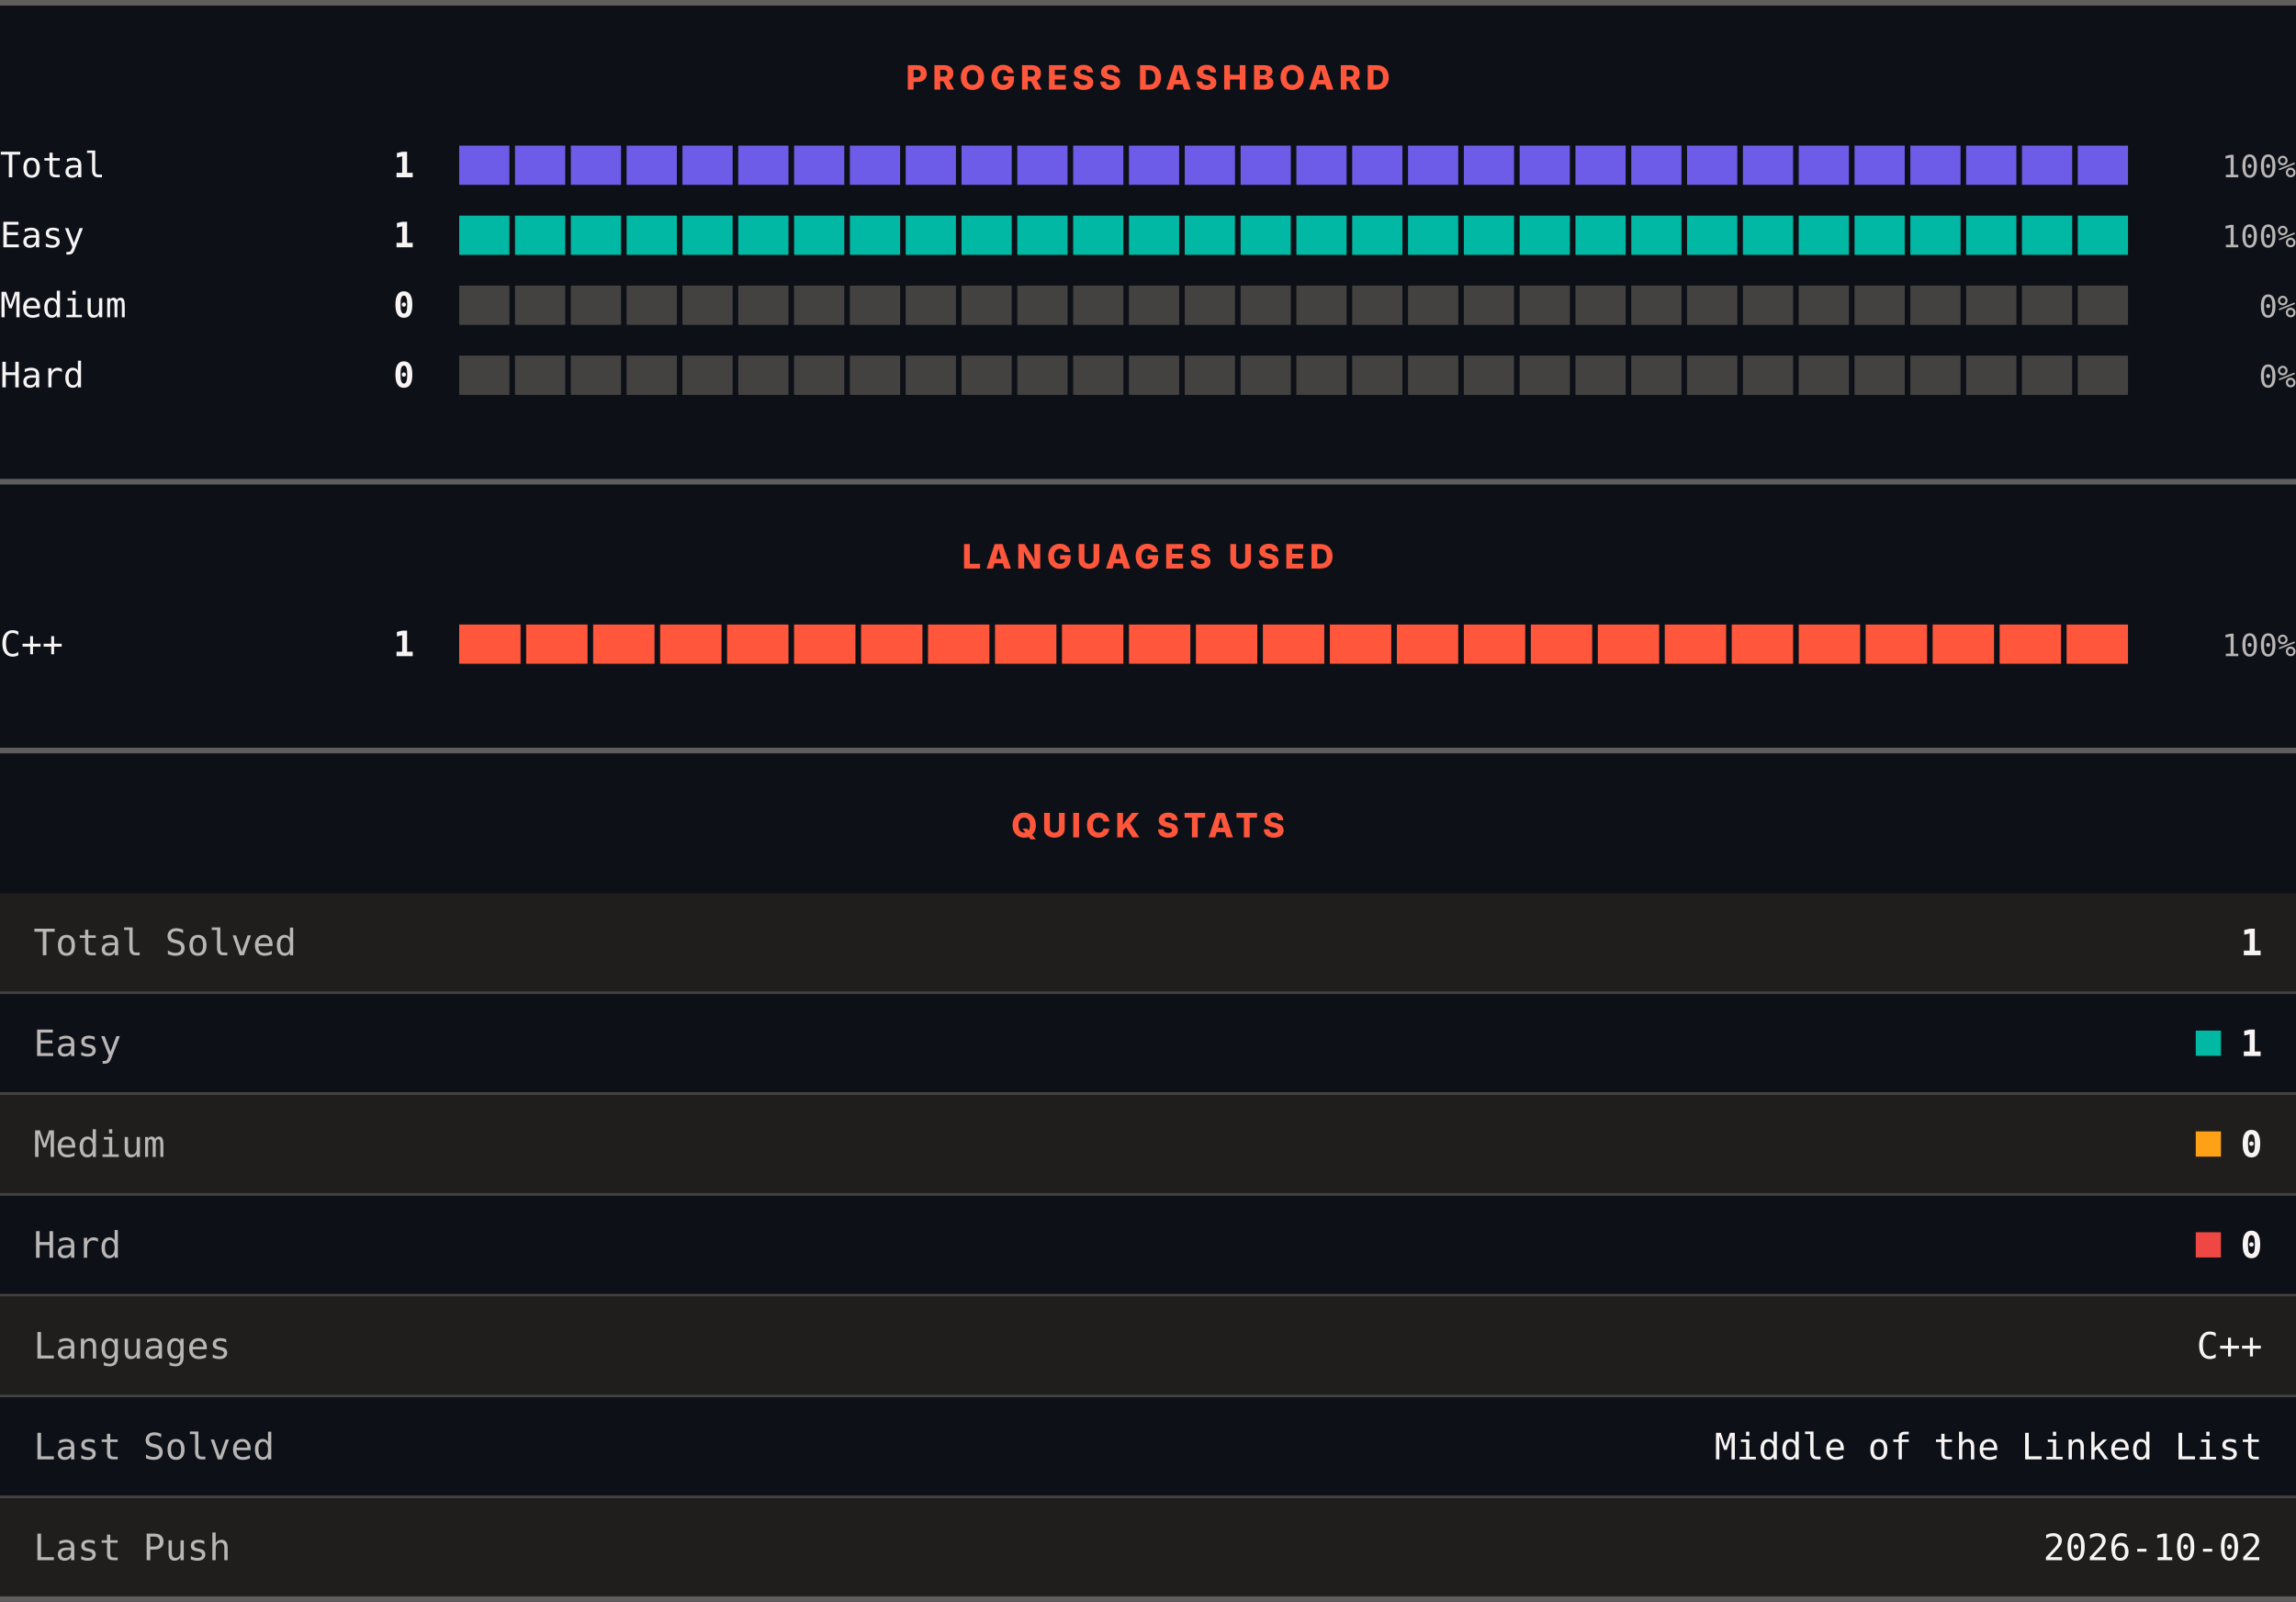
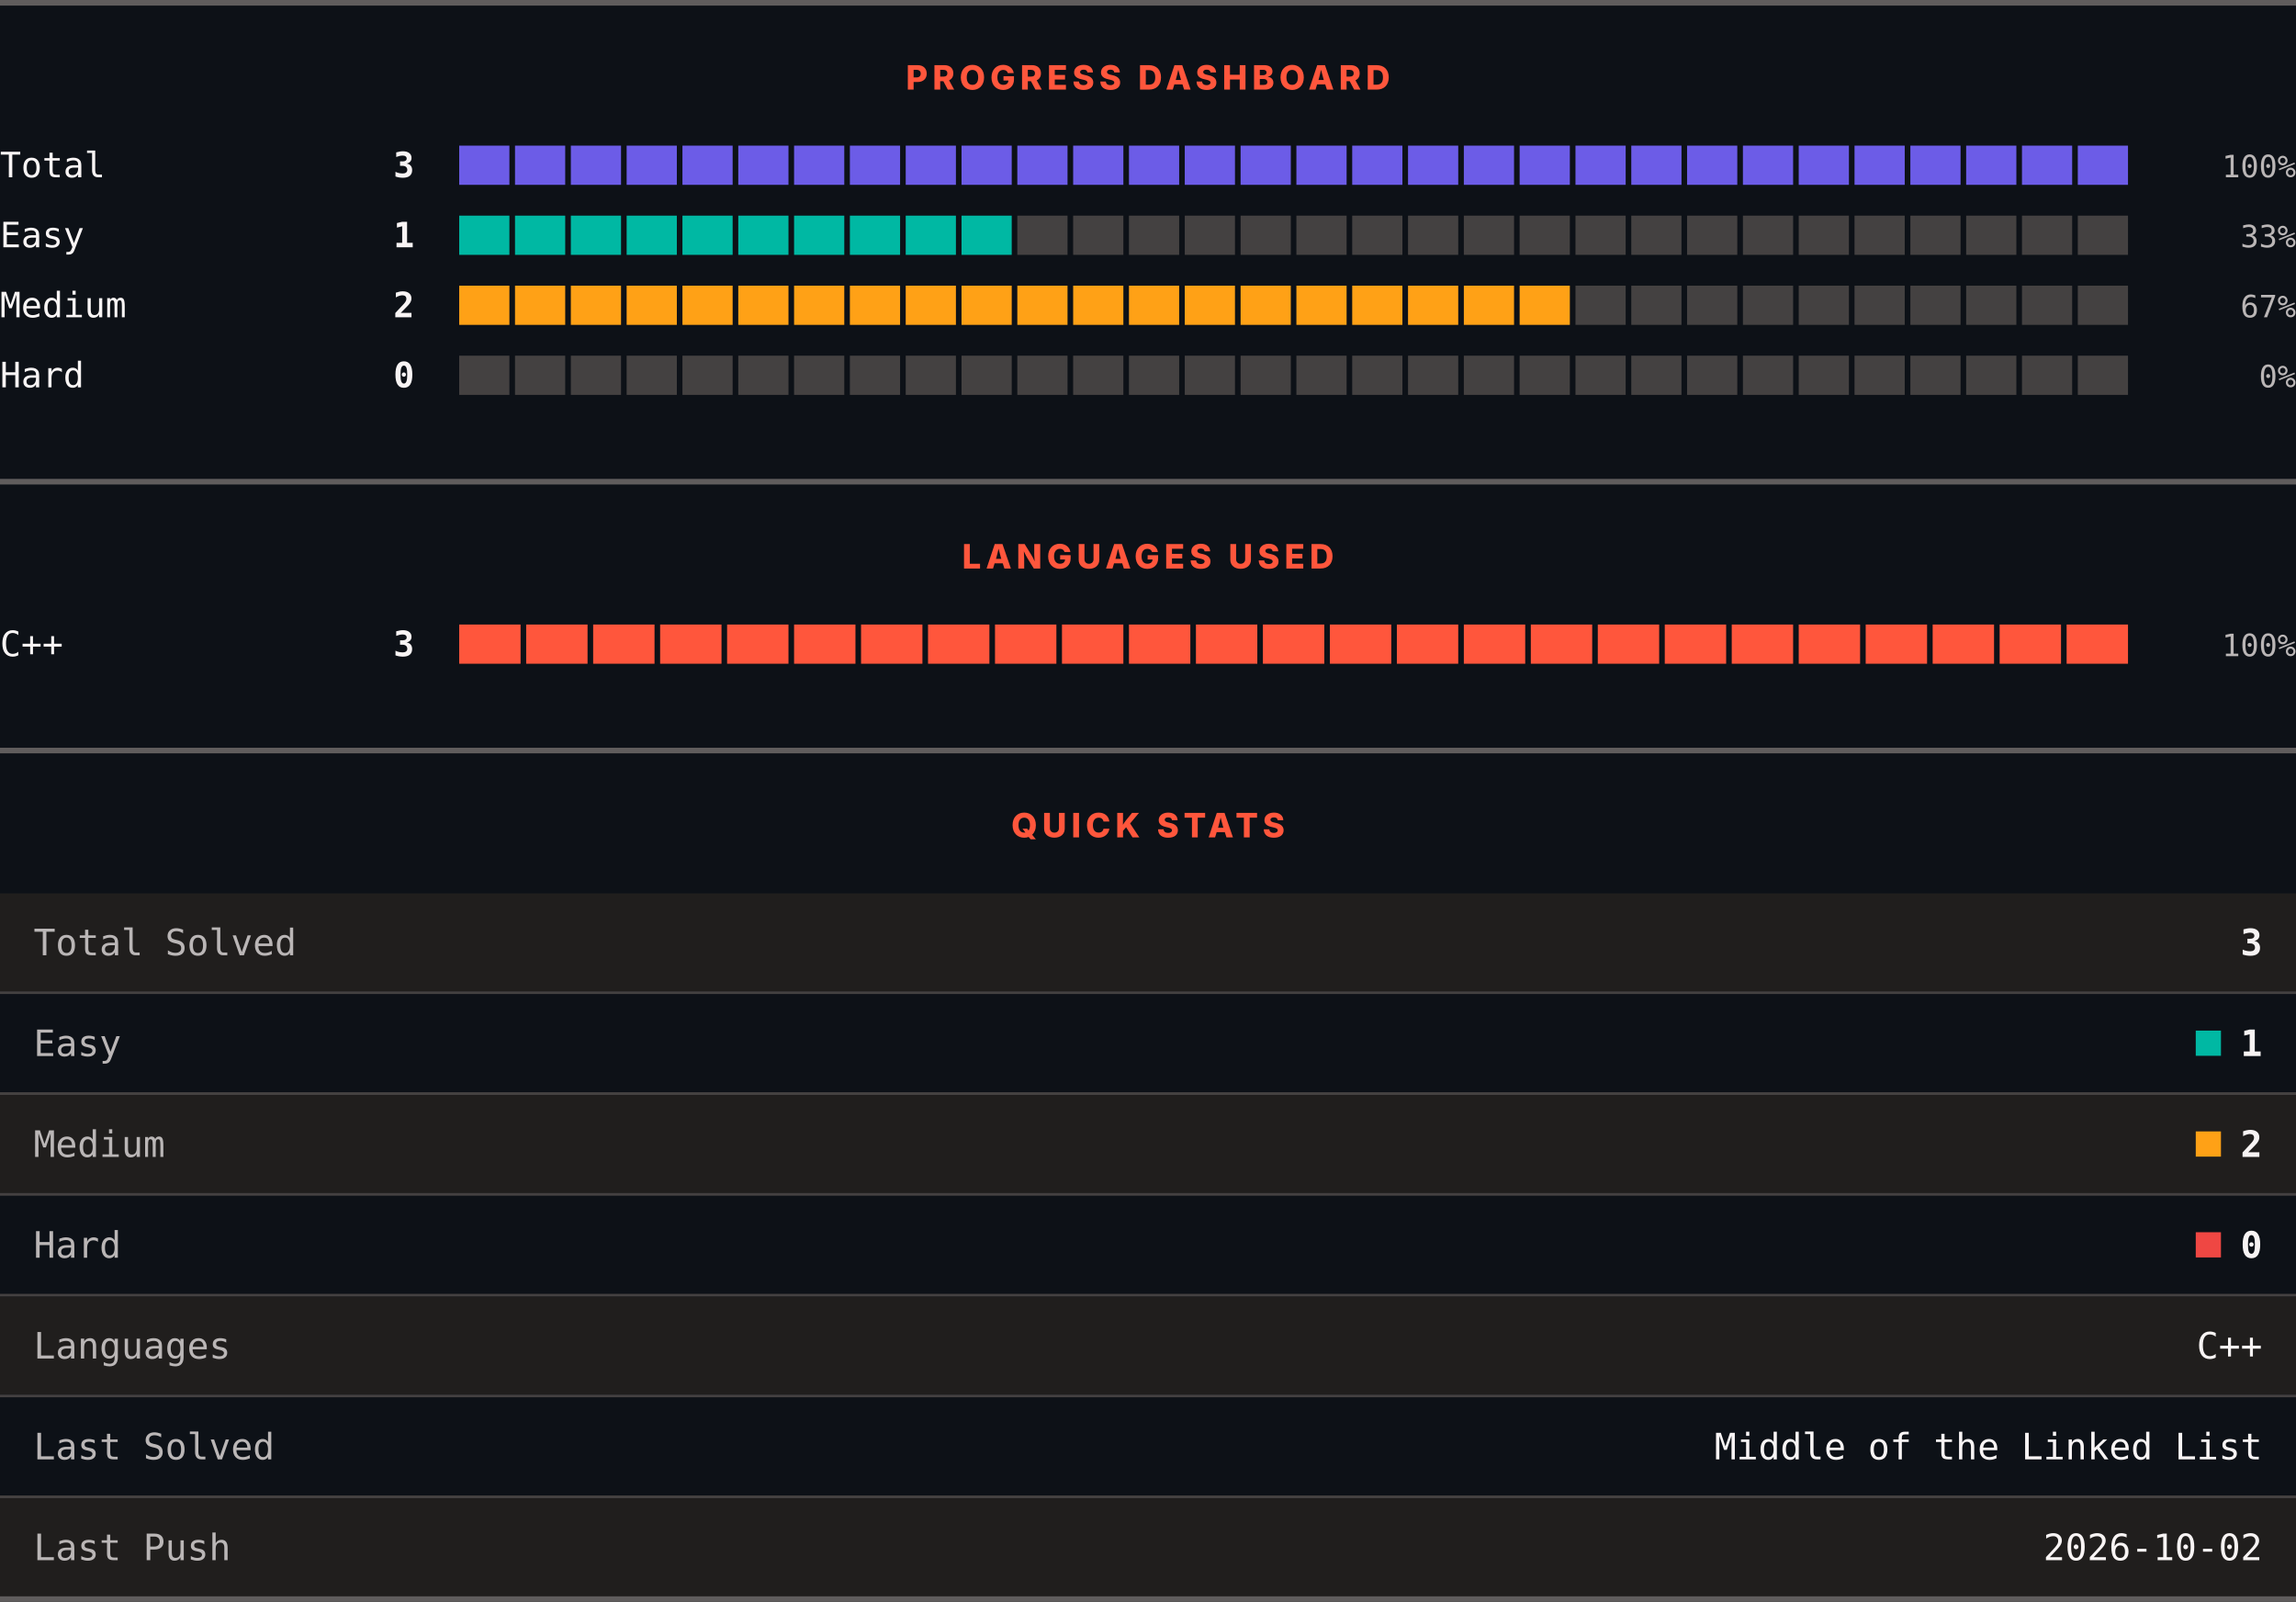
<svg xmlns="http://www.w3.org/2000/svg" width="820" height="572" viewBox="0 0 820 572" role="img" aria-label="LeetCode progress, languages and quick stats">
  <rect width="820" height="572" fill="#0d1117" />
  <rect x="0" y="0" width="820" height="2" fill="#605d5d" />
  <text x="410" y="32" text-anchor="middle" font-family="Archivo, system-ui, -apple-system, Segoe UI, sans-serif" font-size="12" font-weight="800" letter-spacing="1.68" fill="#ff563c">PROGRESS DASHBOARD</text>
  <text x="0" y="63.3" font-family="ui-monospace, SFMono-Regular, Menlo, Consolas, monospace" font-size="12.5" fill="#f8f4f4">Total</text>
-   <text x="148" y="63.3" text-anchor="end" font-family="ui-monospace, SFMono-Regular, Menlo, Consolas, monospace" font-size="12.5" font-weight="700" fill="#f8f4f4">1</text>
+   <text x="148" y="63.3" text-anchor="end" font-family="ui-monospace, SFMono-Regular, Menlo, Consolas, monospace" font-size="12.5" font-weight="700" fill="#f8f4f4">3</text>
  <rect x="164.00" y="52" width="17.93" height="14" fill="#6c5ce7" />
  <rect x="183.93" y="52" width="17.93" height="14" fill="#6c5ce7" />
  <rect x="203.87" y="52" width="17.93" height="14" fill="#6c5ce7" />
  <rect x="223.80" y="52" width="17.93" height="14" fill="#6c5ce7" />
  <rect x="243.73" y="52" width="17.93" height="14" fill="#6c5ce7" />
  <rect x="263.67" y="52" width="17.93" height="14" fill="#6c5ce7" />
  <rect x="283.60" y="52" width="17.93" height="14" fill="#6c5ce7" />
  <rect x="303.53" y="52" width="17.93" height="14" fill="#6c5ce7" />
  <rect x="323.47" y="52" width="17.93" height="14" fill="#6c5ce7" />
  <rect x="343.40" y="52" width="17.93" height="14" fill="#6c5ce7" />
  <rect x="363.33" y="52" width="17.93" height="14" fill="#6c5ce7" />
  <rect x="383.27" y="52" width="17.93" height="14" fill="#6c5ce7" />
  <rect x="403.20" y="52" width="17.93" height="14" fill="#6c5ce7" />
  <rect x="423.13" y="52" width="17.93" height="14" fill="#6c5ce7" />
  <rect x="443.07" y="52" width="17.93" height="14" fill="#6c5ce7" />
  <rect x="463.00" y="52" width="17.93" height="14" fill="#6c5ce7" />
  <rect x="482.93" y="52" width="17.93" height="14" fill="#6c5ce7" />
  <rect x="502.87" y="52" width="17.93" height="14" fill="#6c5ce7" />
  <rect x="522.80" y="52" width="17.93" height="14" fill="#6c5ce7" />
  <rect x="542.73" y="52" width="17.93" height="14" fill="#6c5ce7" />
  <rect x="562.67" y="52" width="17.93" height="14" fill="#6c5ce7" />
  <rect x="582.60" y="52" width="17.93" height="14" fill="#6c5ce7" />
  <rect x="602.53" y="52" width="17.93" height="14" fill="#6c5ce7" />
  <rect x="622.47" y="52" width="17.93" height="14" fill="#6c5ce7" />
  <rect x="642.40" y="52" width="17.93" height="14" fill="#6c5ce7" />
  <rect x="662.33" y="52" width="17.93" height="14" fill="#6c5ce7" />
  <rect x="682.27" y="52" width="17.93" height="14" fill="#6c5ce7" />
  <rect x="702.20" y="52" width="17.93" height="14" fill="#6c5ce7" />
  <rect x="722.13" y="52" width="17.93" height="14" fill="#6c5ce7" />
  <rect x="742.07" y="52" width="17.93" height="14" fill="#6c5ce7" />
  <text x="820" y="63.3" text-anchor="end" font-family="ui-monospace, SFMono-Regular, Menlo, Consolas, monospace" font-size="11" fill="#bab6b6">100%</text>
  <text x="0" y="88.3" font-family="ui-monospace, SFMono-Regular, Menlo, Consolas, monospace" font-size="12.5" fill="#f8f4f4">Easy</text>
  <text x="148" y="88.3" text-anchor="end" font-family="ui-monospace, SFMono-Regular, Menlo, Consolas, monospace" font-size="12.5" font-weight="700" fill="#f8f4f4">1</text>
  <rect x="164.00" y="77" width="17.93" height="14" fill="#00b8a3" />
  <rect x="183.93" y="77" width="17.93" height="14" fill="#00b8a3" />
  <rect x="203.87" y="77" width="17.93" height="14" fill="#00b8a3" />
  <rect x="223.80" y="77" width="17.93" height="14" fill="#00b8a3" />
  <rect x="243.73" y="77" width="17.93" height="14" fill="#00b8a3" />
  <rect x="263.67" y="77" width="17.93" height="14" fill="#00b8a3" />
  <rect x="283.60" y="77" width="17.93" height="14" fill="#00b8a3" />
  <rect x="303.53" y="77" width="17.93" height="14" fill="#00b8a3" />
  <rect x="323.47" y="77" width="17.93" height="14" fill="#00b8a3" />
  <rect x="343.40" y="77" width="17.93" height="14" fill="#00b8a3" />
-   <rect x="363.33" y="77" width="17.93" height="14" fill="#00b8a3" />
-   <rect x="383.27" y="77" width="17.93" height="14" fill="#00b8a3" />
-   <rect x="403.20" y="77" width="17.93" height="14" fill="#00b8a3" />
-   <rect x="423.13" y="77" width="17.93" height="14" fill="#00b8a3" />
-   <rect x="443.07" y="77" width="17.93" height="14" fill="#00b8a3" />
-   <rect x="463.00" y="77" width="17.93" height="14" fill="#00b8a3" />
-   <rect x="482.93" y="77" width="17.93" height="14" fill="#00b8a3" />
-   <rect x="502.87" y="77" width="17.93" height="14" fill="#00b8a3" />
-   <rect x="522.80" y="77" width="17.93" height="14" fill="#00b8a3" />
-   <rect x="542.73" y="77" width="17.93" height="14" fill="#00b8a3" />
-   <rect x="562.67" y="77" width="17.93" height="14" fill="#00b8a3" />
-   <rect x="582.60" y="77" width="17.93" height="14" fill="#00b8a3" />
-   <rect x="602.53" y="77" width="17.93" height="14" fill="#00b8a3" />
-   <rect x="622.47" y="77" width="17.93" height="14" fill="#00b8a3" />
-   <rect x="642.40" y="77" width="17.93" height="14" fill="#00b8a3" />
-   <rect x="662.33" y="77" width="17.93" height="14" fill="#00b8a3" />
-   <rect x="682.27" y="77" width="17.93" height="14" fill="#00b8a3" />
-   <rect x="702.20" y="77" width="17.93" height="14" fill="#00b8a3" />
-   <rect x="722.13" y="77" width="17.93" height="14" fill="#00b8a3" />
-   <rect x="742.07" y="77" width="17.93" height="14" fill="#00b8a3" />
-   <text x="820" y="88.3" text-anchor="end" font-family="ui-monospace, SFMono-Regular, Menlo, Consolas, monospace" font-size="11" fill="#bab6b6">100%</text>
+   <rect x="363.33" y="77" width="17.93" height="14" fill="#444141" />
+   <rect x="383.27" y="77" width="17.93" height="14" fill="#444141" />
+   <rect x="403.20" y="77" width="17.93" height="14" fill="#444141" />
+   <rect x="423.13" y="77" width="17.93" height="14" fill="#444141" />
+   <rect x="443.07" y="77" width="17.93" height="14" fill="#444141" />
+   <rect x="463.00" y="77" width="17.93" height="14" fill="#444141" />
+   <rect x="482.93" y="77" width="17.93" height="14" fill="#444141" />
+   <rect x="502.87" y="77" width="17.93" height="14" fill="#444141" />
+   <rect x="522.80" y="77" width="17.93" height="14" fill="#444141" />
+   <rect x="542.73" y="77" width="17.93" height="14" fill="#444141" />
+   <rect x="562.67" y="77" width="17.93" height="14" fill="#444141" />
+   <rect x="582.60" y="77" width="17.93" height="14" fill="#444141" />
+   <rect x="602.53" y="77" width="17.93" height="14" fill="#444141" />
+   <rect x="622.47" y="77" width="17.93" height="14" fill="#444141" />
+   <rect x="642.40" y="77" width="17.93" height="14" fill="#444141" />
+   <rect x="662.33" y="77" width="17.93" height="14" fill="#444141" />
+   <rect x="682.27" y="77" width="17.93" height="14" fill="#444141" />
+   <rect x="702.20" y="77" width="17.93" height="14" fill="#444141" />
+   <rect x="722.13" y="77" width="17.93" height="14" fill="#444141" />
+   <rect x="742.07" y="77" width="17.93" height="14" fill="#444141" />
+   <text x="820" y="88.3" text-anchor="end" font-family="ui-monospace, SFMono-Regular, Menlo, Consolas, monospace" font-size="11" fill="#bab6b6">33%</text>
  <text x="0" y="113.3" font-family="ui-monospace, SFMono-Regular, Menlo, Consolas, monospace" font-size="12.5" fill="#f8f4f4">Medium</text>
-   <text x="148" y="113.3" text-anchor="end" font-family="ui-monospace, SFMono-Regular, Menlo, Consolas, monospace" font-size="12.5" font-weight="700" fill="#f8f4f4">0</text>
-   <rect x="164.00" y="102" width="17.93" height="14" fill="#444141" />
-   <rect x="183.93" y="102" width="17.93" height="14" fill="#444141" />
-   <rect x="203.87" y="102" width="17.93" height="14" fill="#444141" />
-   <rect x="223.80" y="102" width="17.93" height="14" fill="#444141" />
-   <rect x="243.73" y="102" width="17.93" height="14" fill="#444141" />
-   <rect x="263.67" y="102" width="17.93" height="14" fill="#444141" />
-   <rect x="283.60" y="102" width="17.93" height="14" fill="#444141" />
-   <rect x="303.53" y="102" width="17.93" height="14" fill="#444141" />
-   <rect x="323.47" y="102" width="17.93" height="14" fill="#444141" />
-   <rect x="343.40" y="102" width="17.93" height="14" fill="#444141" />
-   <rect x="363.33" y="102" width="17.93" height="14" fill="#444141" />
-   <rect x="383.27" y="102" width="17.93" height="14" fill="#444141" />
-   <rect x="403.20" y="102" width="17.93" height="14" fill="#444141" />
-   <rect x="423.13" y="102" width="17.93" height="14" fill="#444141" />
-   <rect x="443.07" y="102" width="17.93" height="14" fill="#444141" />
-   <rect x="463.00" y="102" width="17.93" height="14" fill="#444141" />
-   <rect x="482.93" y="102" width="17.93" height="14" fill="#444141" />
-   <rect x="502.87" y="102" width="17.93" height="14" fill="#444141" />
-   <rect x="522.80" y="102" width="17.93" height="14" fill="#444141" />
-   <rect x="542.73" y="102" width="17.93" height="14" fill="#444141" />
+   <text x="148" y="113.3" text-anchor="end" font-family="ui-monospace, SFMono-Regular, Menlo, Consolas, monospace" font-size="12.5" font-weight="700" fill="#f8f4f4">2</text>
+   <rect x="164.00" y="102" width="17.93" height="14" fill="#ffa116" />
+   <rect x="183.93" y="102" width="17.93" height="14" fill="#ffa116" />
+   <rect x="203.87" y="102" width="17.93" height="14" fill="#ffa116" />
+   <rect x="223.80" y="102" width="17.93" height="14" fill="#ffa116" />
+   <rect x="243.73" y="102" width="17.93" height="14" fill="#ffa116" />
+   <rect x="263.67" y="102" width="17.93" height="14" fill="#ffa116" />
+   <rect x="283.60" y="102" width="17.93" height="14" fill="#ffa116" />
+   <rect x="303.53" y="102" width="17.93" height="14" fill="#ffa116" />
+   <rect x="323.47" y="102" width="17.93" height="14" fill="#ffa116" />
+   <rect x="343.40" y="102" width="17.93" height="14" fill="#ffa116" />
+   <rect x="363.33" y="102" width="17.93" height="14" fill="#ffa116" />
+   <rect x="383.27" y="102" width="17.93" height="14" fill="#ffa116" />
+   <rect x="403.20" y="102" width="17.93" height="14" fill="#ffa116" />
+   <rect x="423.13" y="102" width="17.93" height="14" fill="#ffa116" />
+   <rect x="443.07" y="102" width="17.93" height="14" fill="#ffa116" />
+   <rect x="463.00" y="102" width="17.93" height="14" fill="#ffa116" />
+   <rect x="482.93" y="102" width="17.93" height="14" fill="#ffa116" />
+   <rect x="502.87" y="102" width="17.93" height="14" fill="#ffa116" />
+   <rect x="522.80" y="102" width="17.93" height="14" fill="#ffa116" />
+   <rect x="542.73" y="102" width="17.93" height="14" fill="#ffa116" />
  <rect x="562.67" y="102" width="17.93" height="14" fill="#444141" />
  <rect x="582.60" y="102" width="17.93" height="14" fill="#444141" />
  <rect x="602.53" y="102" width="17.93" height="14" fill="#444141" />
  <rect x="622.47" y="102" width="17.93" height="14" fill="#444141" />
  <rect x="642.40" y="102" width="17.93" height="14" fill="#444141" />
  <rect x="662.33" y="102" width="17.93" height="14" fill="#444141" />
  <rect x="682.27" y="102" width="17.93" height="14" fill="#444141" />
  <rect x="702.20" y="102" width="17.93" height="14" fill="#444141" />
  <rect x="722.13" y="102" width="17.93" height="14" fill="#444141" />
  <rect x="742.07" y="102" width="17.93" height="14" fill="#444141" />
-   <text x="820" y="113.3" text-anchor="end" font-family="ui-monospace, SFMono-Regular, Menlo, Consolas, monospace" font-size="11" fill="#bab6b6">0%</text>
+   <text x="820" y="113.3" text-anchor="end" font-family="ui-monospace, SFMono-Regular, Menlo, Consolas, monospace" font-size="11" fill="#bab6b6">67%</text>
  <text x="0" y="138.3" font-family="ui-monospace, SFMono-Regular, Menlo, Consolas, monospace" font-size="12.5" fill="#f8f4f4">Hard</text>
  <text x="148" y="138.3" text-anchor="end" font-family="ui-monospace, SFMono-Regular, Menlo, Consolas, monospace" font-size="12.5" font-weight="700" fill="#f8f4f4">0</text>
  <rect x="164.00" y="127" width="17.93" height="14" fill="#444141" />
  <rect x="183.93" y="127" width="17.93" height="14" fill="#444141" />
  <rect x="203.87" y="127" width="17.93" height="14" fill="#444141" />
  <rect x="223.80" y="127" width="17.93" height="14" fill="#444141" />
  <rect x="243.73" y="127" width="17.93" height="14" fill="#444141" />
  <rect x="263.67" y="127" width="17.93" height="14" fill="#444141" />
  <rect x="283.60" y="127" width="17.93" height="14" fill="#444141" />
  <rect x="303.53" y="127" width="17.93" height="14" fill="#444141" />
  <rect x="323.47" y="127" width="17.93" height="14" fill="#444141" />
  <rect x="343.40" y="127" width="17.93" height="14" fill="#444141" />
  <rect x="363.33" y="127" width="17.93" height="14" fill="#444141" />
  <rect x="383.27" y="127" width="17.93" height="14" fill="#444141" />
  <rect x="403.20" y="127" width="17.93" height="14" fill="#444141" />
  <rect x="423.13" y="127" width="17.93" height="14" fill="#444141" />
  <rect x="443.07" y="127" width="17.93" height="14" fill="#444141" />
  <rect x="463.00" y="127" width="17.93" height="14" fill="#444141" />
  <rect x="482.93" y="127" width="17.93" height="14" fill="#444141" />
  <rect x="502.87" y="127" width="17.93" height="14" fill="#444141" />
  <rect x="522.80" y="127" width="17.93" height="14" fill="#444141" />
  <rect x="542.73" y="127" width="17.93" height="14" fill="#444141" />
  <rect x="562.67" y="127" width="17.93" height="14" fill="#444141" />
  <rect x="582.60" y="127" width="17.93" height="14" fill="#444141" />
  <rect x="602.53" y="127" width="17.93" height="14" fill="#444141" />
  <rect x="622.47" y="127" width="17.93" height="14" fill="#444141" />
  <rect x="642.40" y="127" width="17.93" height="14" fill="#444141" />
  <rect x="662.33" y="127" width="17.93" height="14" fill="#444141" />
  <rect x="682.27" y="127" width="17.93" height="14" fill="#444141" />
  <rect x="702.20" y="127" width="17.93" height="14" fill="#444141" />
  <rect x="722.13" y="127" width="17.93" height="14" fill="#444141" />
  <rect x="742.07" y="127" width="17.93" height="14" fill="#444141" />
  <text x="820" y="138.3" text-anchor="end" font-family="ui-monospace, SFMono-Regular, Menlo, Consolas, monospace" font-size="11" fill="#bab6b6">0%</text>
  <rect x="0" y="171" width="820" height="2" fill="#605d5d" />
  <text x="410" y="203" text-anchor="middle" font-family="Archivo, system-ui, -apple-system, Segoe UI, sans-serif" font-size="12" font-weight="800" letter-spacing="1.68" fill="#ff563c">LANGUAGES USED</text>
  <text x="0" y="234.3" font-family="ui-monospace, SFMono-Regular, Menlo, Consolas, monospace" font-size="12.5" fill="#f8f4f4">C++</text>
-   <text x="148" y="234.3" text-anchor="end" font-family="ui-monospace, SFMono-Regular, Menlo, Consolas, monospace" font-size="12.5" font-weight="700" fill="#f8f4f4">1</text>
+   <text x="148" y="234.3" text-anchor="end" font-family="ui-monospace, SFMono-Regular, Menlo, Consolas, monospace" font-size="12.5" font-weight="700" fill="#f8f4f4">3</text>
  <rect x="164.00" y="223" width="21.92" height="14" fill="#ff563c" />
  <rect x="187.92" y="223" width="21.92" height="14" fill="#ff563c" />
  <rect x="211.84" y="223" width="21.92" height="14" fill="#ff563c" />
  <rect x="235.76" y="223" width="21.92" height="14" fill="#ff563c" />
  <rect x="259.68" y="223" width="21.92" height="14" fill="#ff563c" />
  <rect x="283.60" y="223" width="21.92" height="14" fill="#ff563c" />
  <rect x="307.52" y="223" width="21.92" height="14" fill="#ff563c" />
  <rect x="331.44" y="223" width="21.92" height="14" fill="#ff563c" />
  <rect x="355.36" y="223" width="21.92" height="14" fill="#ff563c" />
  <rect x="379.28" y="223" width="21.92" height="14" fill="#ff563c" />
  <rect x="403.20" y="223" width="21.92" height="14" fill="#ff563c" />
  <rect x="427.12" y="223" width="21.92" height="14" fill="#ff563c" />
  <rect x="451.04" y="223" width="21.92" height="14" fill="#ff563c" />
  <rect x="474.96" y="223" width="21.92" height="14" fill="#ff563c" />
  <rect x="498.88" y="223" width="21.92" height="14" fill="#ff563c" />
  <rect x="522.80" y="223" width="21.92" height="14" fill="#ff563c" />
  <rect x="546.72" y="223" width="21.92" height="14" fill="#ff563c" />
  <rect x="570.64" y="223" width="21.92" height="14" fill="#ff563c" />
  <rect x="594.56" y="223" width="21.92" height="14" fill="#ff563c" />
  <rect x="618.48" y="223" width="21.92" height="14" fill="#ff563c" />
  <rect x="642.40" y="223" width="21.92" height="14" fill="#ff563c" />
  <rect x="666.32" y="223" width="21.92" height="14" fill="#ff563c" />
  <rect x="690.24" y="223" width="21.92" height="14" fill="#ff563c" />
  <rect x="714.16" y="223" width="21.92" height="14" fill="#ff563c" />
  <rect x="738.08" y="223" width="21.92" height="14" fill="#ff563c" />
  <text x="820" y="234.3" text-anchor="end" font-family="ui-monospace, SFMono-Regular, Menlo, Consolas, monospace" font-size="11" fill="#bab6b6">100%</text>
  <rect x="0" y="267" width="820" height="2" fill="#605d5d" />
  <text x="410" y="299" text-anchor="middle" font-family="Archivo, system-ui, -apple-system, Segoe UI, sans-serif" font-size="12" font-weight="800" letter-spacing="1.68" fill="#ff563c">QUICK STATS</text>
  <rect x="0" y="319" width="820" height="35" fill="#201e1d" />
  <text x="12" y="341.1" font-family="ui-monospace, SFMono-Regular, Menlo, Consolas, monospace" font-size="13" fill="#bab6b6">Total Solved</text>
-   <text x="808" y="341.1" text-anchor="end" font-family="ui-monospace, SFMono-Regular, Menlo, Consolas, monospace" font-size="13" font-weight="700" fill="#f8f4f4">1</text>
+   <text x="808" y="341.1" text-anchor="end" font-family="ui-monospace, SFMono-Regular, Menlo, Consolas, monospace" font-size="13" font-weight="700" fill="#f8f4f4">3</text>
  <rect x="0" y="354" width="820" height="1" fill="#444141" />
  <rect x="0" y="355" width="820" height="35" fill="#0d1117" />
  <text x="12" y="377.1" font-family="ui-monospace, SFMono-Regular, Menlo, Consolas, monospace" font-size="13" fill="#bab6b6">Easy</text>
  <rect x="784.2" y="368" width="9" height="9" fill="#00b8a3" />
  <text x="808" y="377.1" text-anchor="end" font-family="ui-monospace, SFMono-Regular, Menlo, Consolas, monospace" font-size="13" font-weight="700" fill="#f8f4f4">1</text>
  <rect x="0" y="390" width="820" height="1" fill="#444141" />
  <rect x="0" y="391" width="820" height="35" fill="#201e1d" />
  <text x="12" y="413.1" font-family="ui-monospace, SFMono-Regular, Menlo, Consolas, monospace" font-size="13" fill="#bab6b6">Medium</text>
  <rect x="784.2" y="404" width="9" height="9" fill="#ffa116" />
-   <text x="808" y="413.1" text-anchor="end" font-family="ui-monospace, SFMono-Regular, Menlo, Consolas, monospace" font-size="13" font-weight="700" fill="#f8f4f4">0</text>
+   <text x="808" y="413.1" text-anchor="end" font-family="ui-monospace, SFMono-Regular, Menlo, Consolas, monospace" font-size="13" font-weight="700" fill="#f8f4f4">2</text>
  <rect x="0" y="426" width="820" height="1" fill="#444141" />
  <rect x="0" y="427" width="820" height="35" fill="#0d1117" />
  <text x="12" y="449.1" font-family="ui-monospace, SFMono-Regular, Menlo, Consolas, monospace" font-size="13" fill="#bab6b6">Hard</text>
  <rect x="784.2" y="440" width="9" height="9" fill="#ef4743" />
  <text x="808" y="449.1" text-anchor="end" font-family="ui-monospace, SFMono-Regular, Menlo, Consolas, monospace" font-size="13" font-weight="700" fill="#f8f4f4">0</text>
  <rect x="0" y="462" width="820" height="1" fill="#444141" />
  <rect x="0" y="463" width="820" height="35" fill="#201e1d" />
  <text x="12" y="485.1" font-family="ui-monospace, SFMono-Regular, Menlo, Consolas, monospace" font-size="13" fill="#bab6b6">Languages</text>
  <text x="808" y="485.1" text-anchor="end" font-family="ui-monospace, SFMono-Regular, Menlo, Consolas, monospace" font-size="13" fill="#f8f4f4">C++</text>
  <rect x="0" y="498" width="820" height="1" fill="#444141" />
  <rect x="0" y="499" width="820" height="35" fill="#0d1117" />
  <text x="12" y="521.1" font-family="ui-monospace, SFMono-Regular, Menlo, Consolas, monospace" font-size="13" fill="#bab6b6">Last Solved</text>
  <text x="808" y="521.1" text-anchor="end" font-family="ui-monospace, SFMono-Regular, Menlo, Consolas, monospace" font-size="13" fill="#f8f4f4">Middle of the Linked List</text>
  <rect x="0" y="534" width="820" height="1" fill="#444141" />
  <rect x="0" y="535" width="820" height="35" fill="#201e1d" />
  <text x="12" y="557.1" font-family="ui-monospace, SFMono-Regular, Menlo, Consolas, monospace" font-size="13" fill="#bab6b6">Last Push</text>
  <text x="808" y="557.1" text-anchor="end" font-family="ui-monospace, SFMono-Regular, Menlo, Consolas, monospace" font-size="13" fill="#f8f4f4">2026-10-02</text>
  <rect x="0" y="570" width="820" height="2" fill="#605d5d" />
</svg>
